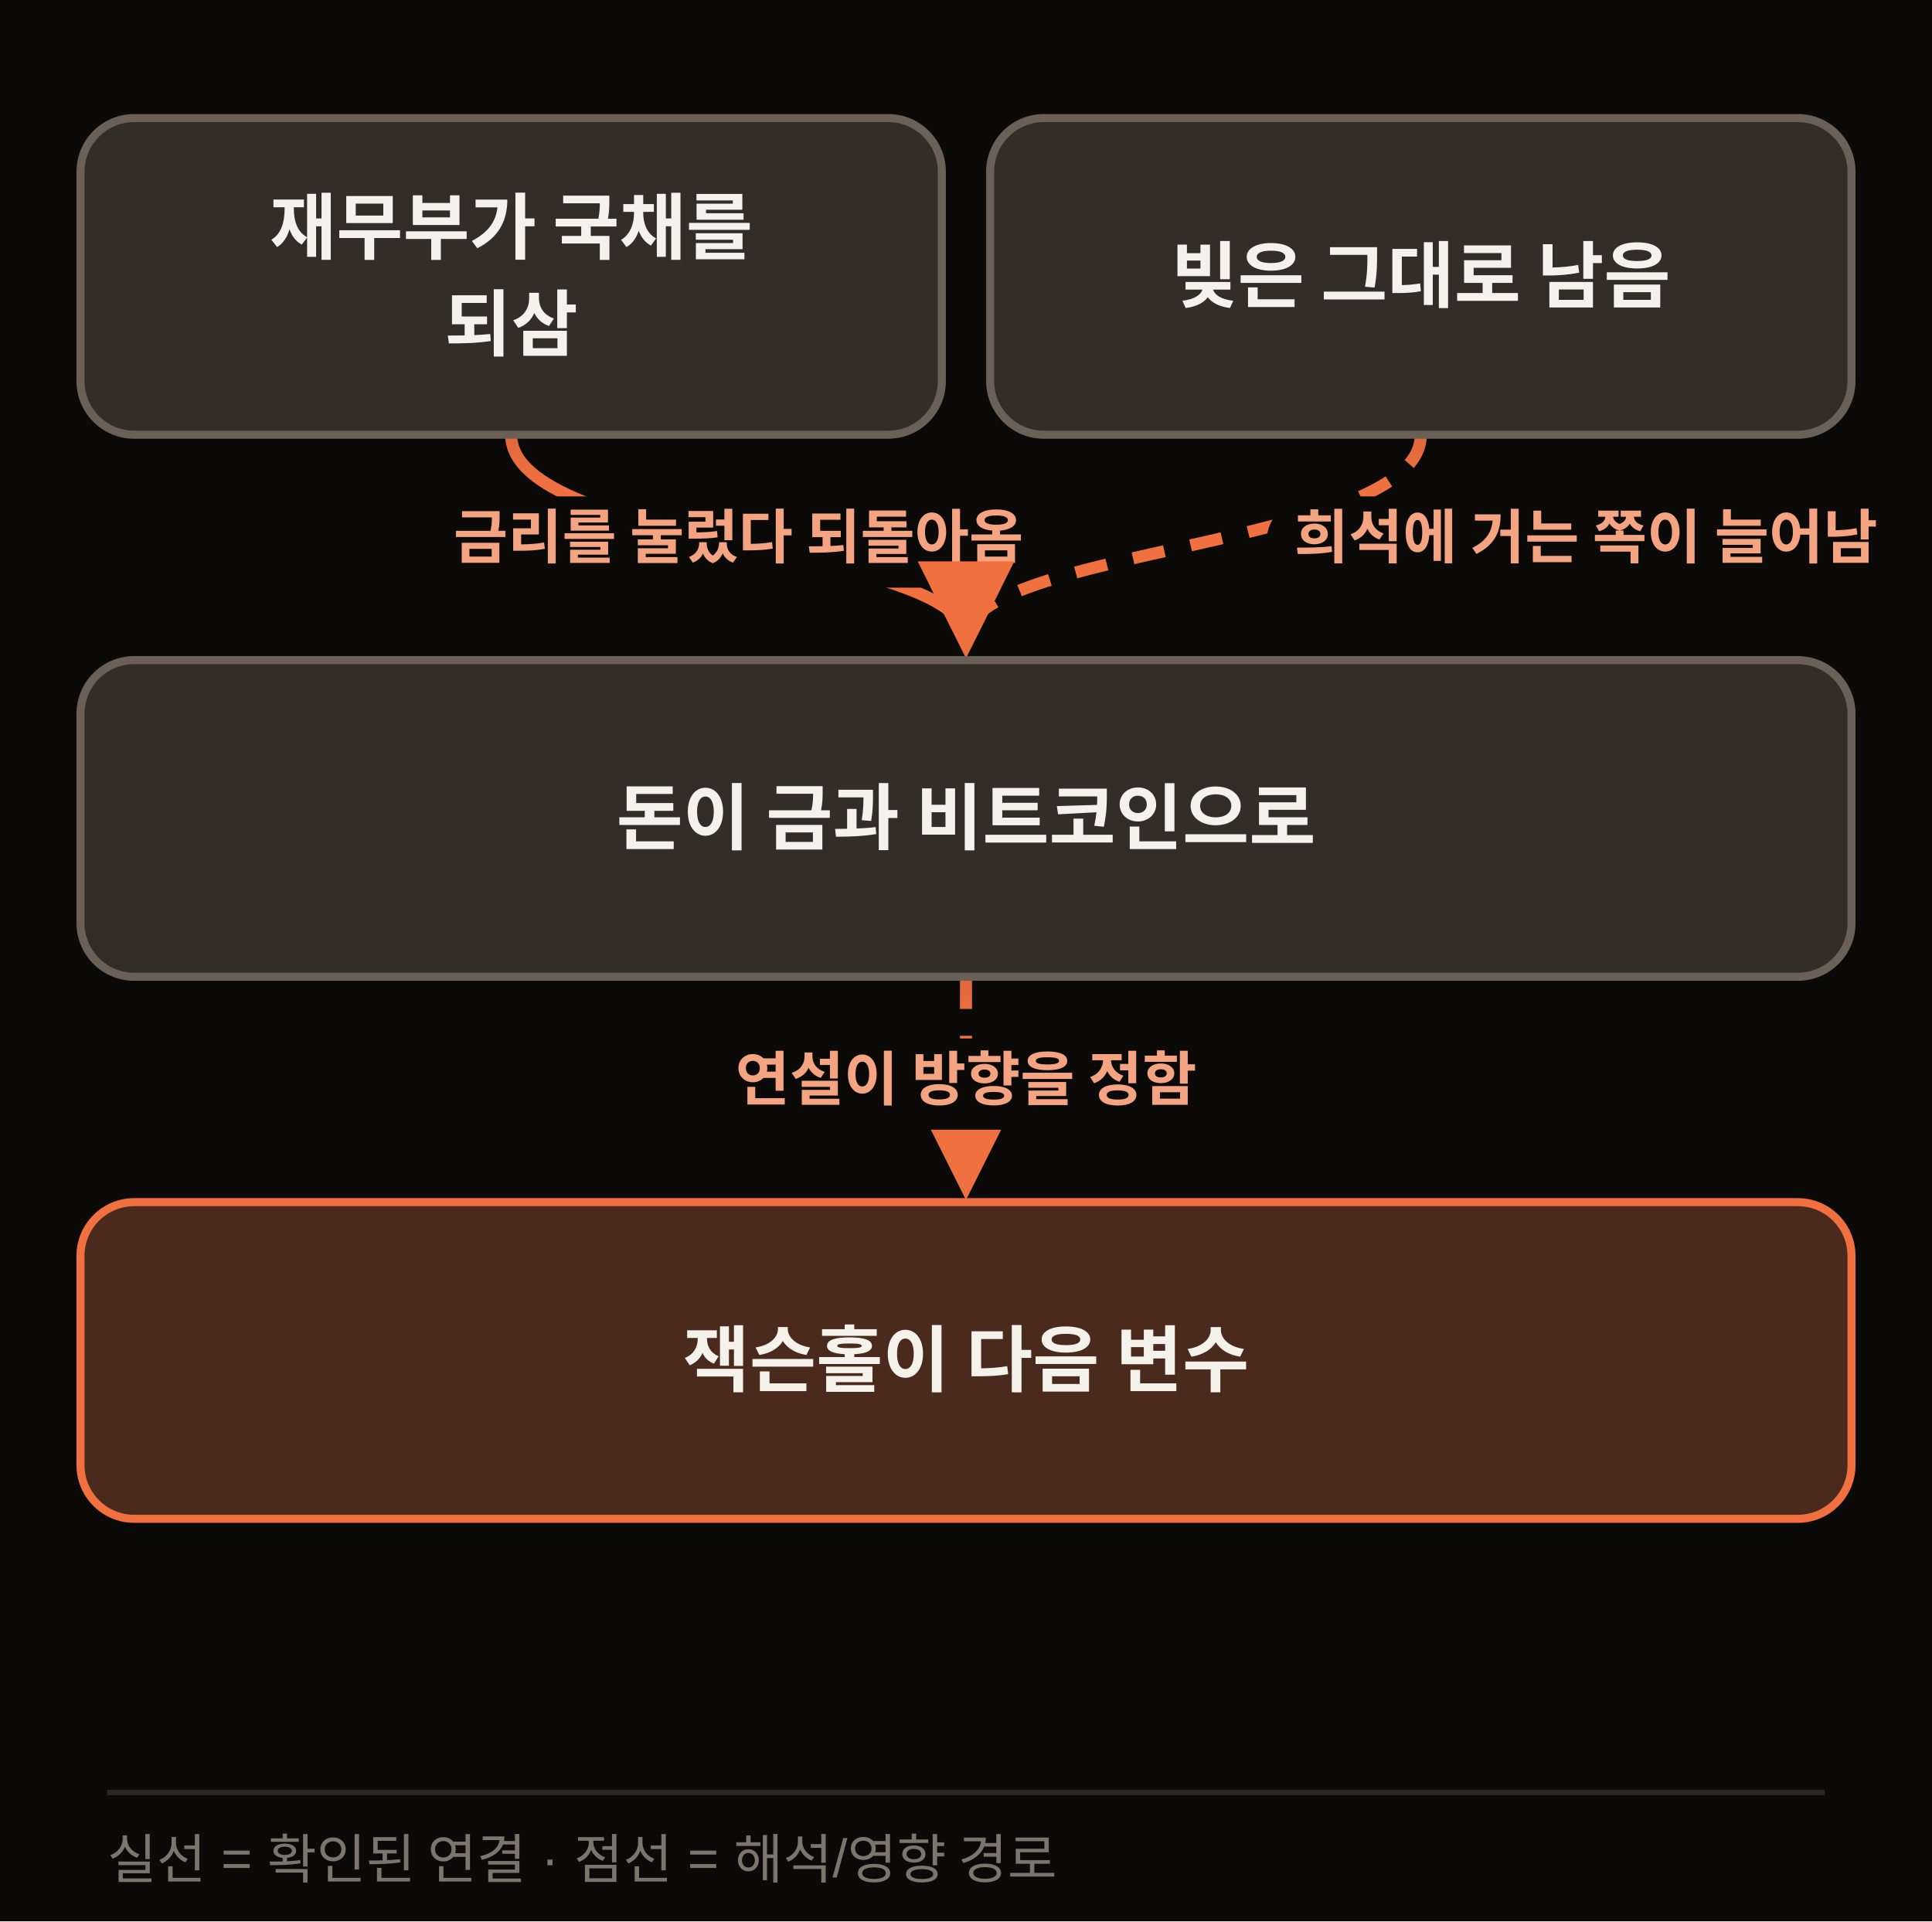
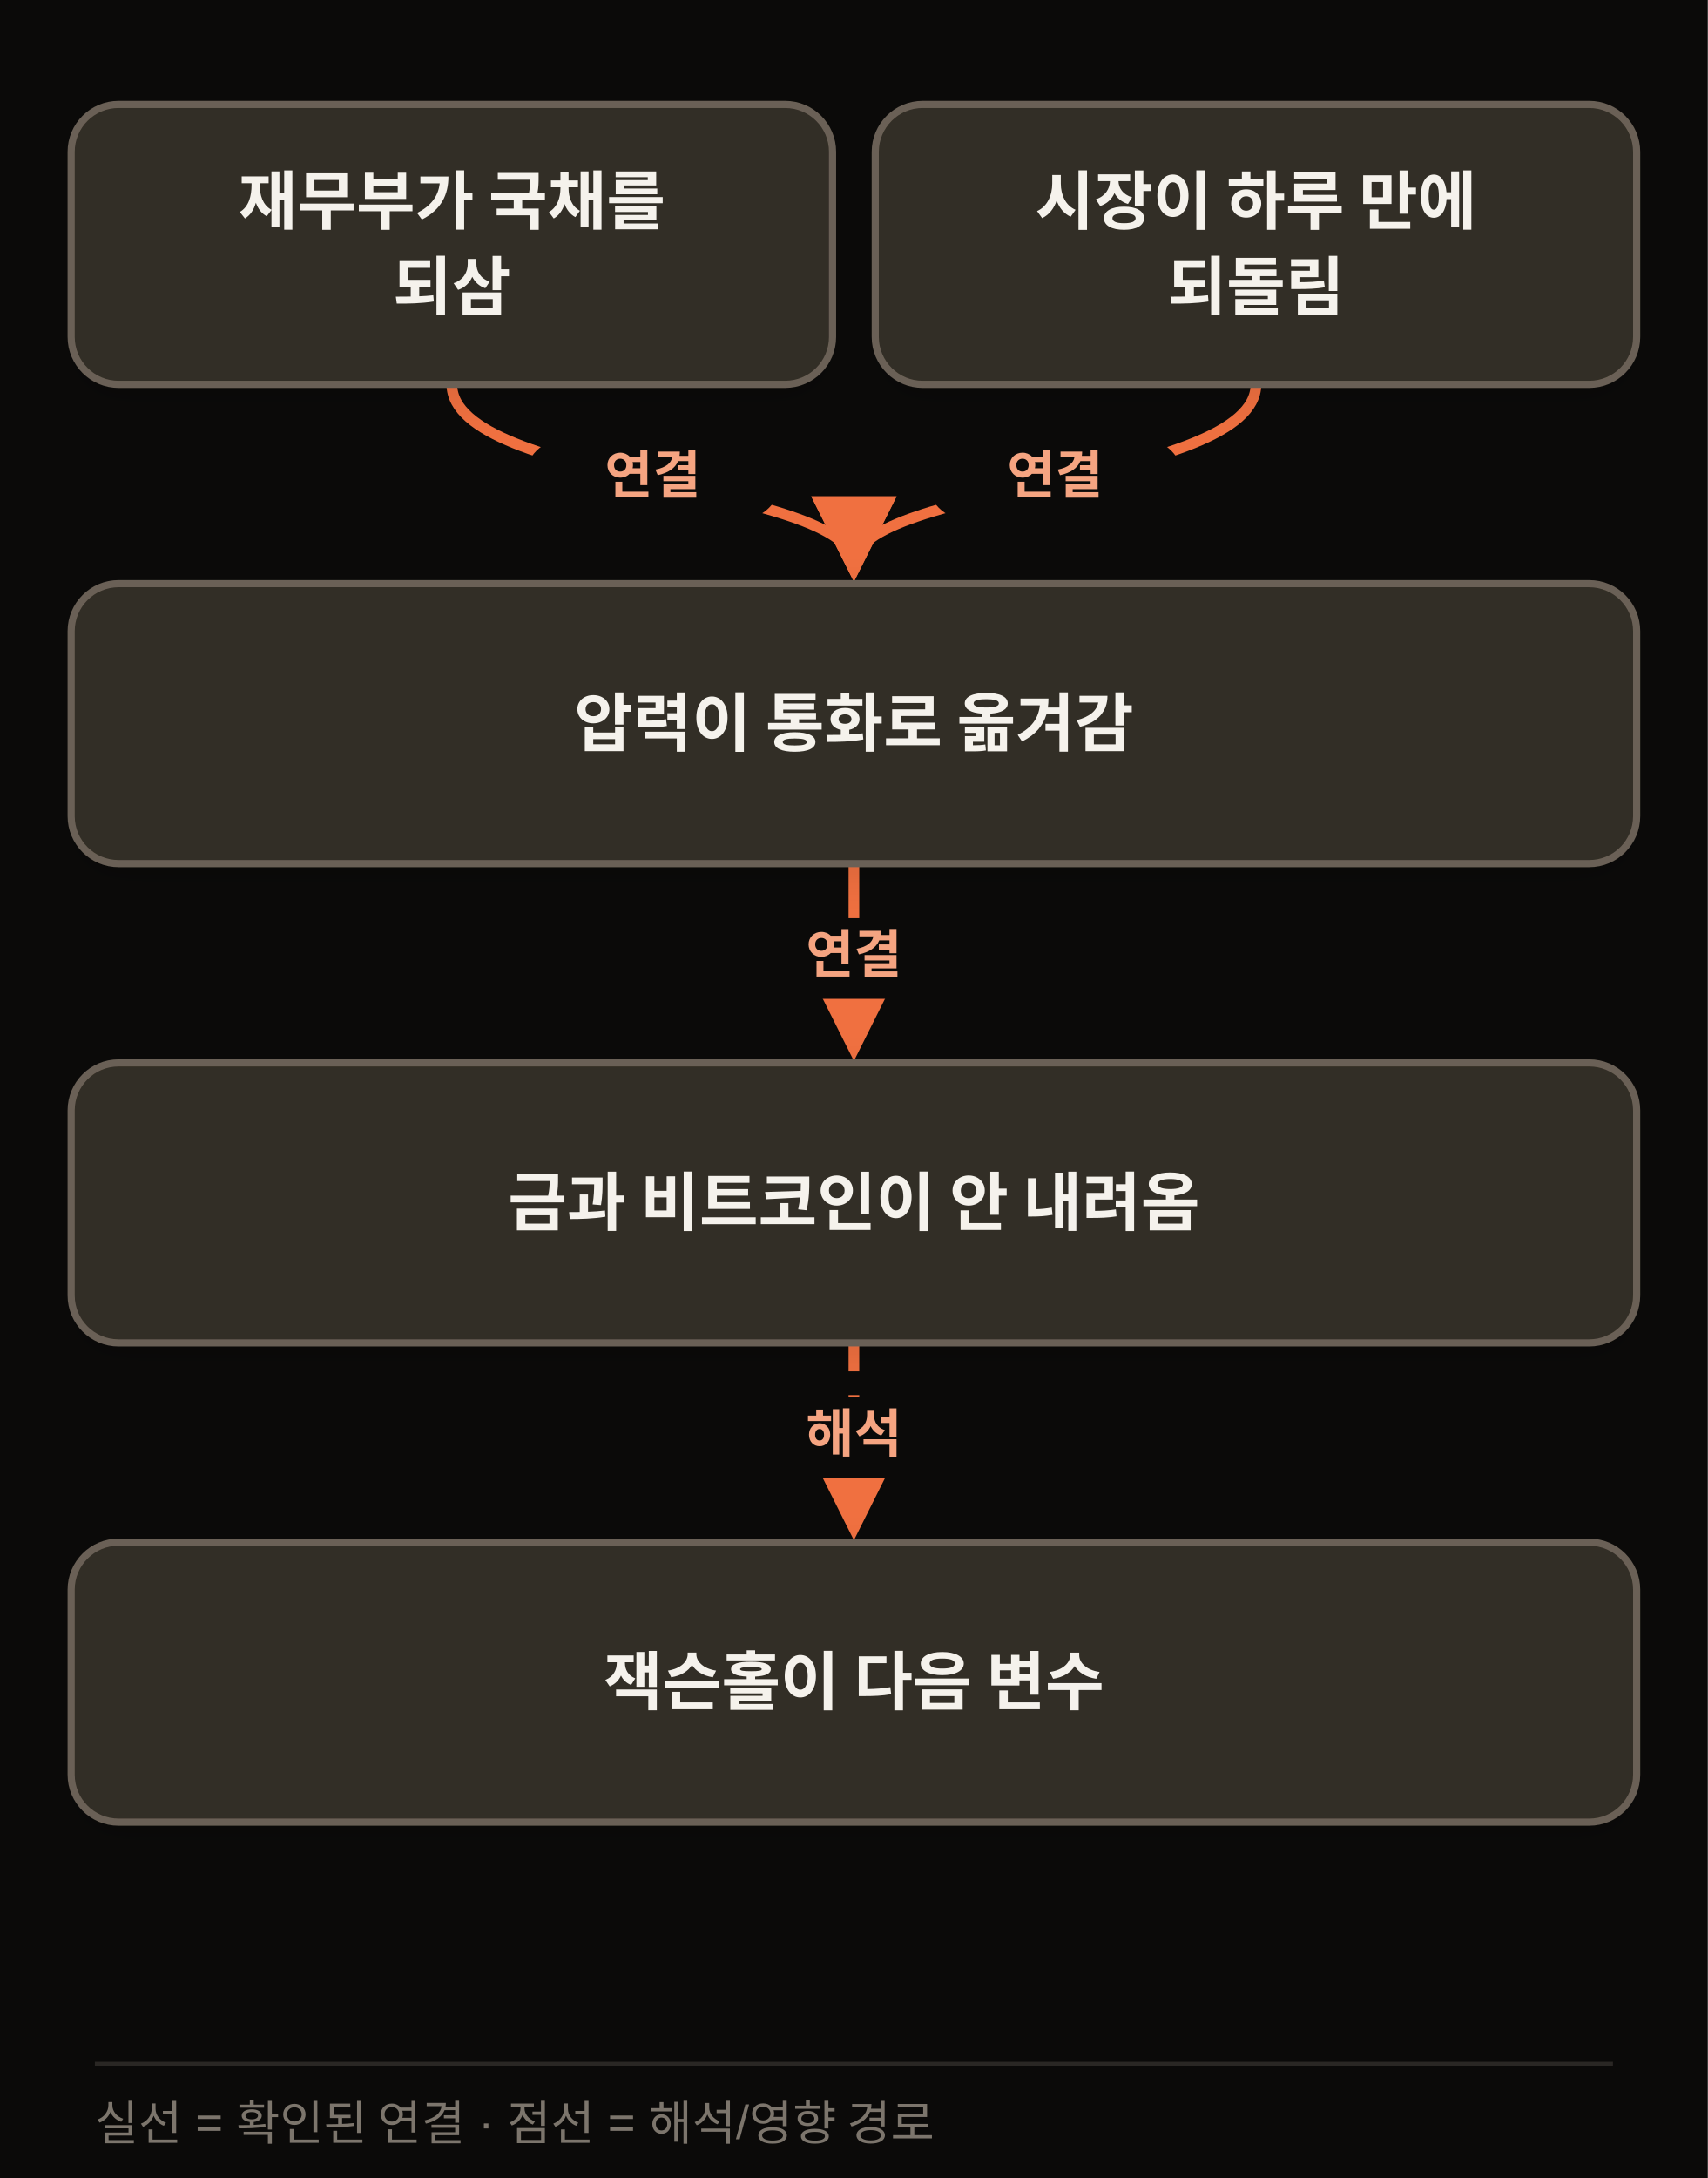
- <svg xmlns="http://www.w3.org/2000/svg" width="720" height="716" viewBox="0 0 720 716" class="morning-diagram morning-diagram-mobile" data-mobile-layout="same-topology" data-motion-orientation="TB" data-motion-steps="5">
+ <svg xmlns="http://www.w3.org/2000/svg" width="720" height="918" viewBox="0 0 720 918" class="morning-diagram morning-diagram-mobile" data-mobile-layout="same-topology" data-motion-orientation="TB" data-motion-steps="7">
  <defs>
    <filter id="shadow" x="-20%" y="-20%" width="140%" height="160%">
      <feDropShadow dx="0" dy="6" stdDeviation="8" flood-color="#111111" flood-opacity=".09" />
    </filter>
    <marker id="arrow" viewBox="0 0 10 10" refX="8" refY="5" markerWidth="8" markerHeight="8" orient="auto-start-reverse">
      <path d="M 0 0 L 10 5 L 0 10 z" fill="#F07040" />
    </marker>
  </defs>
-   <rect width="720" height="716" fill="#0B0A09" />
+   <rect width="720" height="918" fill="#0B0A09" />
  <g class="motion-step motion-edge" data-motion-step="1" data-from="A" data-to="C" style="--motion-delay:1360ms">
    <path d="M 190.5 162.0 C 190.5 204.0, 360.0 204.0, 360.0 238.0" fill="none" stroke="#F07040" stroke-width="4.5" marker-end="url(#arrow)" />
-     <rect x="156.2" y="185.0" width="238" height="34" rx="17" fill="#0B0A09" />
-     <text x="275.2" y="208.0" text-anchor="middle" font-family="Apple SD Gothic Neo,Malgun Gothic,Arial,sans-serif" font-size="22" font-weight="800" fill="#F5A481">금리를 눌렀다 되돌아옴</text>
+     <rect x="221.2" y="185.0" width="108" height="34" rx="17" fill="#0B0A09" />
+     <text x="275.2" y="208.0" text-anchor="middle" font-family="Apple SD Gothic Neo,Malgun Gothic,Arial,sans-serif" font-size="22" font-weight="800" fill="#F5A481">연결</text>
  </g>
  <g class="motion-step motion-edge" data-motion-step="1" data-from="B" data-to="C" style="--motion-delay:2040ms">
-     <path d="M 529.5 162.0 C 529.5 204.0, 360.0 204.0, 360.0 238.0" fill="none" stroke="#F07040" stroke-width="4.5" stroke-dasharray="12 10" marker-end="url(#arrow)" />
-     <rect x="472.0" y="185.0" width="238" height="34" rx="17" fill="#0B0A09" />
-     <text x="591.0" y="208.0" text-anchor="middle" font-family="Apple SD Gothic Neo,Malgun Gothic,Arial,sans-serif" font-size="22" font-weight="800" fill="#F5A481">희석에 거는 쪽이 늘어남</text>
+     <path d="M 529.5 162.0 C 529.5 204.0, 360.0 204.0, 360.0 238.0" fill="none" stroke="#F07040" stroke-width="4.5" marker-end="url(#arrow)" />
+     <rect x="390.8" y="185.0" width="108" height="34" rx="17" fill="#0B0A09" />
+     <text x="444.8" y="208.0" text-anchor="middle" font-family="Apple SD Gothic Neo,Malgun Gothic,Arial,sans-serif" font-size="22" font-weight="800" fill="#F5A481">연결</text>
  </g>
  <g class="motion-step motion-edge" data-motion-step="3" data-from="C" data-to="D" style="--motion-delay:3400ms">
-     <path d="M 360.0 364.0 C 360.0 406.0, 360.0 406.0, 360.0 440.0" fill="none" stroke="#F07040" stroke-width="4.5" stroke-dasharray="12 10" marker-end="url(#arrow)" />
-     <rect x="241.0" y="387.0" width="238" height="34" rx="17" fill="#0B0A09" />
-     <text x="360.0" y="410.0" text-anchor="middle" font-family="Apple SD Gothic Neo,Malgun Gothic,Arial,sans-serif" font-size="22" font-weight="800" fill="#F5A481">연설이 방향을 정함</text>
+     <path d="M 360.0 364.0 C 360.0 406.0, 360.0 406.0, 360.0 440.0" fill="none" stroke="#F07040" stroke-width="4.5" marker-end="url(#arrow)" />
+     <rect x="306.0" y="387.0" width="108" height="34" rx="17" fill="#0B0A09" />
+     <text x="360.0" y="410.0" text-anchor="middle" font-family="Apple SD Gothic Neo,Malgun Gothic,Arial,sans-serif" font-size="22" font-weight="800" fill="#F5A481">연결</text>
+   </g>
+   <g class="motion-step motion-edge" data-motion-step="5" data-from="D" data-to="E" style="--motion-delay:4760ms">
+     <path d="M 360.0 566.0 C 360.0 608.0, 360.0 608.0, 360.0 642.0" fill="none" stroke="#F07040" stroke-width="4.5" stroke-dasharray="12 10" marker-end="url(#arrow)" />
+     <rect x="306.0" y="589.0" width="108" height="34" rx="17" fill="#0B0A09" />
+     <text x="360.0" y="612.0" text-anchor="middle" font-family="Apple SD Gothic Neo,Malgun Gothic,Arial,sans-serif" font-size="22" font-weight="800" fill="#F5A481">해석</text>
  </g>
  <g class="motion-step motion-node" data-motion-step="0" style="--motion-delay:0ms;--motion-accent-delay:640ms">
    <rect class="motion-node-shape" x="30.0" y="44.0" width="321.0" height="118.0" rx="20" fill="#332E26" stroke="#6B6156" stroke-width="3" filter="url(#shadow)" />
    <text x="190.5" y="85.0" text-anchor="middle" dominant-baseline="middle" font-family="Apple SD Gothic Neo,Malgun Gothic,Arial,sans-serif" font-size="27" font-weight="800" fill="#F5F2EC">재무부가 국채를</text>
    <text x="190.5" y="121.0" text-anchor="middle" dominant-baseline="middle" font-family="Apple SD Gothic Neo,Malgun Gothic,Arial,sans-serif" font-size="27" font-weight="800" fill="#F5F2EC">되삼</text>
  </g>
  <g class="motion-step motion-node" data-motion-step="0" style="--motion-delay:680ms;--motion-accent-delay:1320ms">
    <rect class="motion-node-shape" x="369.0" y="44.0" width="321.0" height="118.0" rx="20" fill="#332E26" stroke="#6B6156" stroke-width="3" filter="url(#shadow)" />
-     <text x="529.5" y="103.0" text-anchor="middle" dominant-baseline="middle" font-family="Apple SD Gothic Neo,Malgun Gothic,Arial,sans-serif" font-size="27" font-weight="800" fill="#F5F2EC">빚은 그대로 남음</text>
+     <text x="529.5" y="85.0" text-anchor="middle" dominant-baseline="middle" font-family="Apple SD Gothic Neo,Malgun Gothic,Arial,sans-serif" font-size="27" font-weight="800" fill="#F5F2EC">시장이 하루 만에</text>
+     <text x="529.5" y="121.0" text-anchor="middle" dominant-baseline="middle" font-family="Apple SD Gothic Neo,Malgun Gothic,Arial,sans-serif" font-size="27" font-weight="800" fill="#F5F2EC">되돌림</text>
  </g>
  <g class="motion-step motion-node" data-motion-step="2" style="--motion-delay:2720ms;--motion-accent-delay:3360ms">
    <rect class="motion-node-shape" x="30.0" y="246.0" width="660.0" height="118.0" rx="20" fill="#332E26" stroke="#6B6156" stroke-width="3" filter="url(#shadow)" />
-     <text x="360.0" y="305.0" text-anchor="middle" dominant-baseline="middle" font-family="Apple SD Gothic Neo,Malgun Gothic,Arial,sans-serif" font-size="27" font-weight="800" fill="#F5F2EC">돈이 금과 비트코인으로</text>
+     <text x="360.0" y="305.0" text-anchor="middle" dominant-baseline="middle" font-family="Apple SD Gothic Neo,Malgun Gothic,Arial,sans-serif" font-size="27" font-weight="800" fill="#F5F2EC">압력이 통화로 옮겨감</text>
  </g>
-   <g class="motion-step motion-node motion-risk" data-motion-step="4" style="--motion-delay:4080ms;--motion-accent-delay:4720ms">
-     <rect class="motion-node-shape" x="30.0" y="448.0" width="660.0" height="118.0" rx="20" fill="#4A2C1A" stroke="#F07040" stroke-width="3" filter="url(#shadow)" />
-     <text x="360.0" y="507.0" text-anchor="middle" dominant-baseline="middle" font-family="Apple SD Gothic Neo,Malgun Gothic,Arial,sans-serif" font-size="27" font-weight="800" fill="#F5F2EC">잭슨홀이 다음 변수</text>
+   <g class="motion-step motion-node" data-motion-step="4" style="--motion-delay:4080ms;--motion-accent-delay:4720ms">
+     <rect class="motion-node-shape" x="30.0" y="448.0" width="660.0" height="118.0" rx="20" fill="#332E26" stroke="#6B6156" stroke-width="3" filter="url(#shadow)" />
+     <text x="360.0" y="507.0" text-anchor="middle" dominant-baseline="middle" font-family="Apple SD Gothic Neo,Malgun Gothic,Arial,sans-serif" font-size="27" font-weight="800" fill="#F5F2EC">금과 비트코인이 안 내려옴</text>
  </g>
-   <line x1="40" y1="668" x2="680" y2="668" stroke="#2A2724" stroke-width="2" />
-   <text x="40" y="700" font-family="Apple SD Gothic Neo,Malgun Gothic,Arial,sans-serif" font-size="20" fill="#7C756C">실선 = 확인된 연결 · 점선 = 해석/영향 경로</text>
+   <g class="motion-step motion-node" data-motion-step="6" style="--motion-delay:5440ms;--motion-accent-delay:6080ms">
+     <rect class="motion-node-shape" x="30.0" y="650.0" width="660.0" height="118.0" rx="20" fill="#332E26" stroke="#6B6156" stroke-width="3" filter="url(#shadow)" />
+     <text x="360.0" y="709.0" text-anchor="middle" dominant-baseline="middle" font-family="Apple SD Gothic Neo,Malgun Gothic,Arial,sans-serif" font-size="27" font-weight="800" fill="#F5F2EC">잭슨홀이 다음 변수</text>
+   </g>
+   <line x1="40" y1="870" x2="680" y2="870" stroke="#2A2724" stroke-width="2" />
+   <text x="40" y="902" font-family="Apple SD Gothic Neo,Malgun Gothic,Arial,sans-serif" font-size="20" fill="#7C756C">실선 = 확인된 연결 · 점선 = 해석/영향 경로</text>
</svg>
